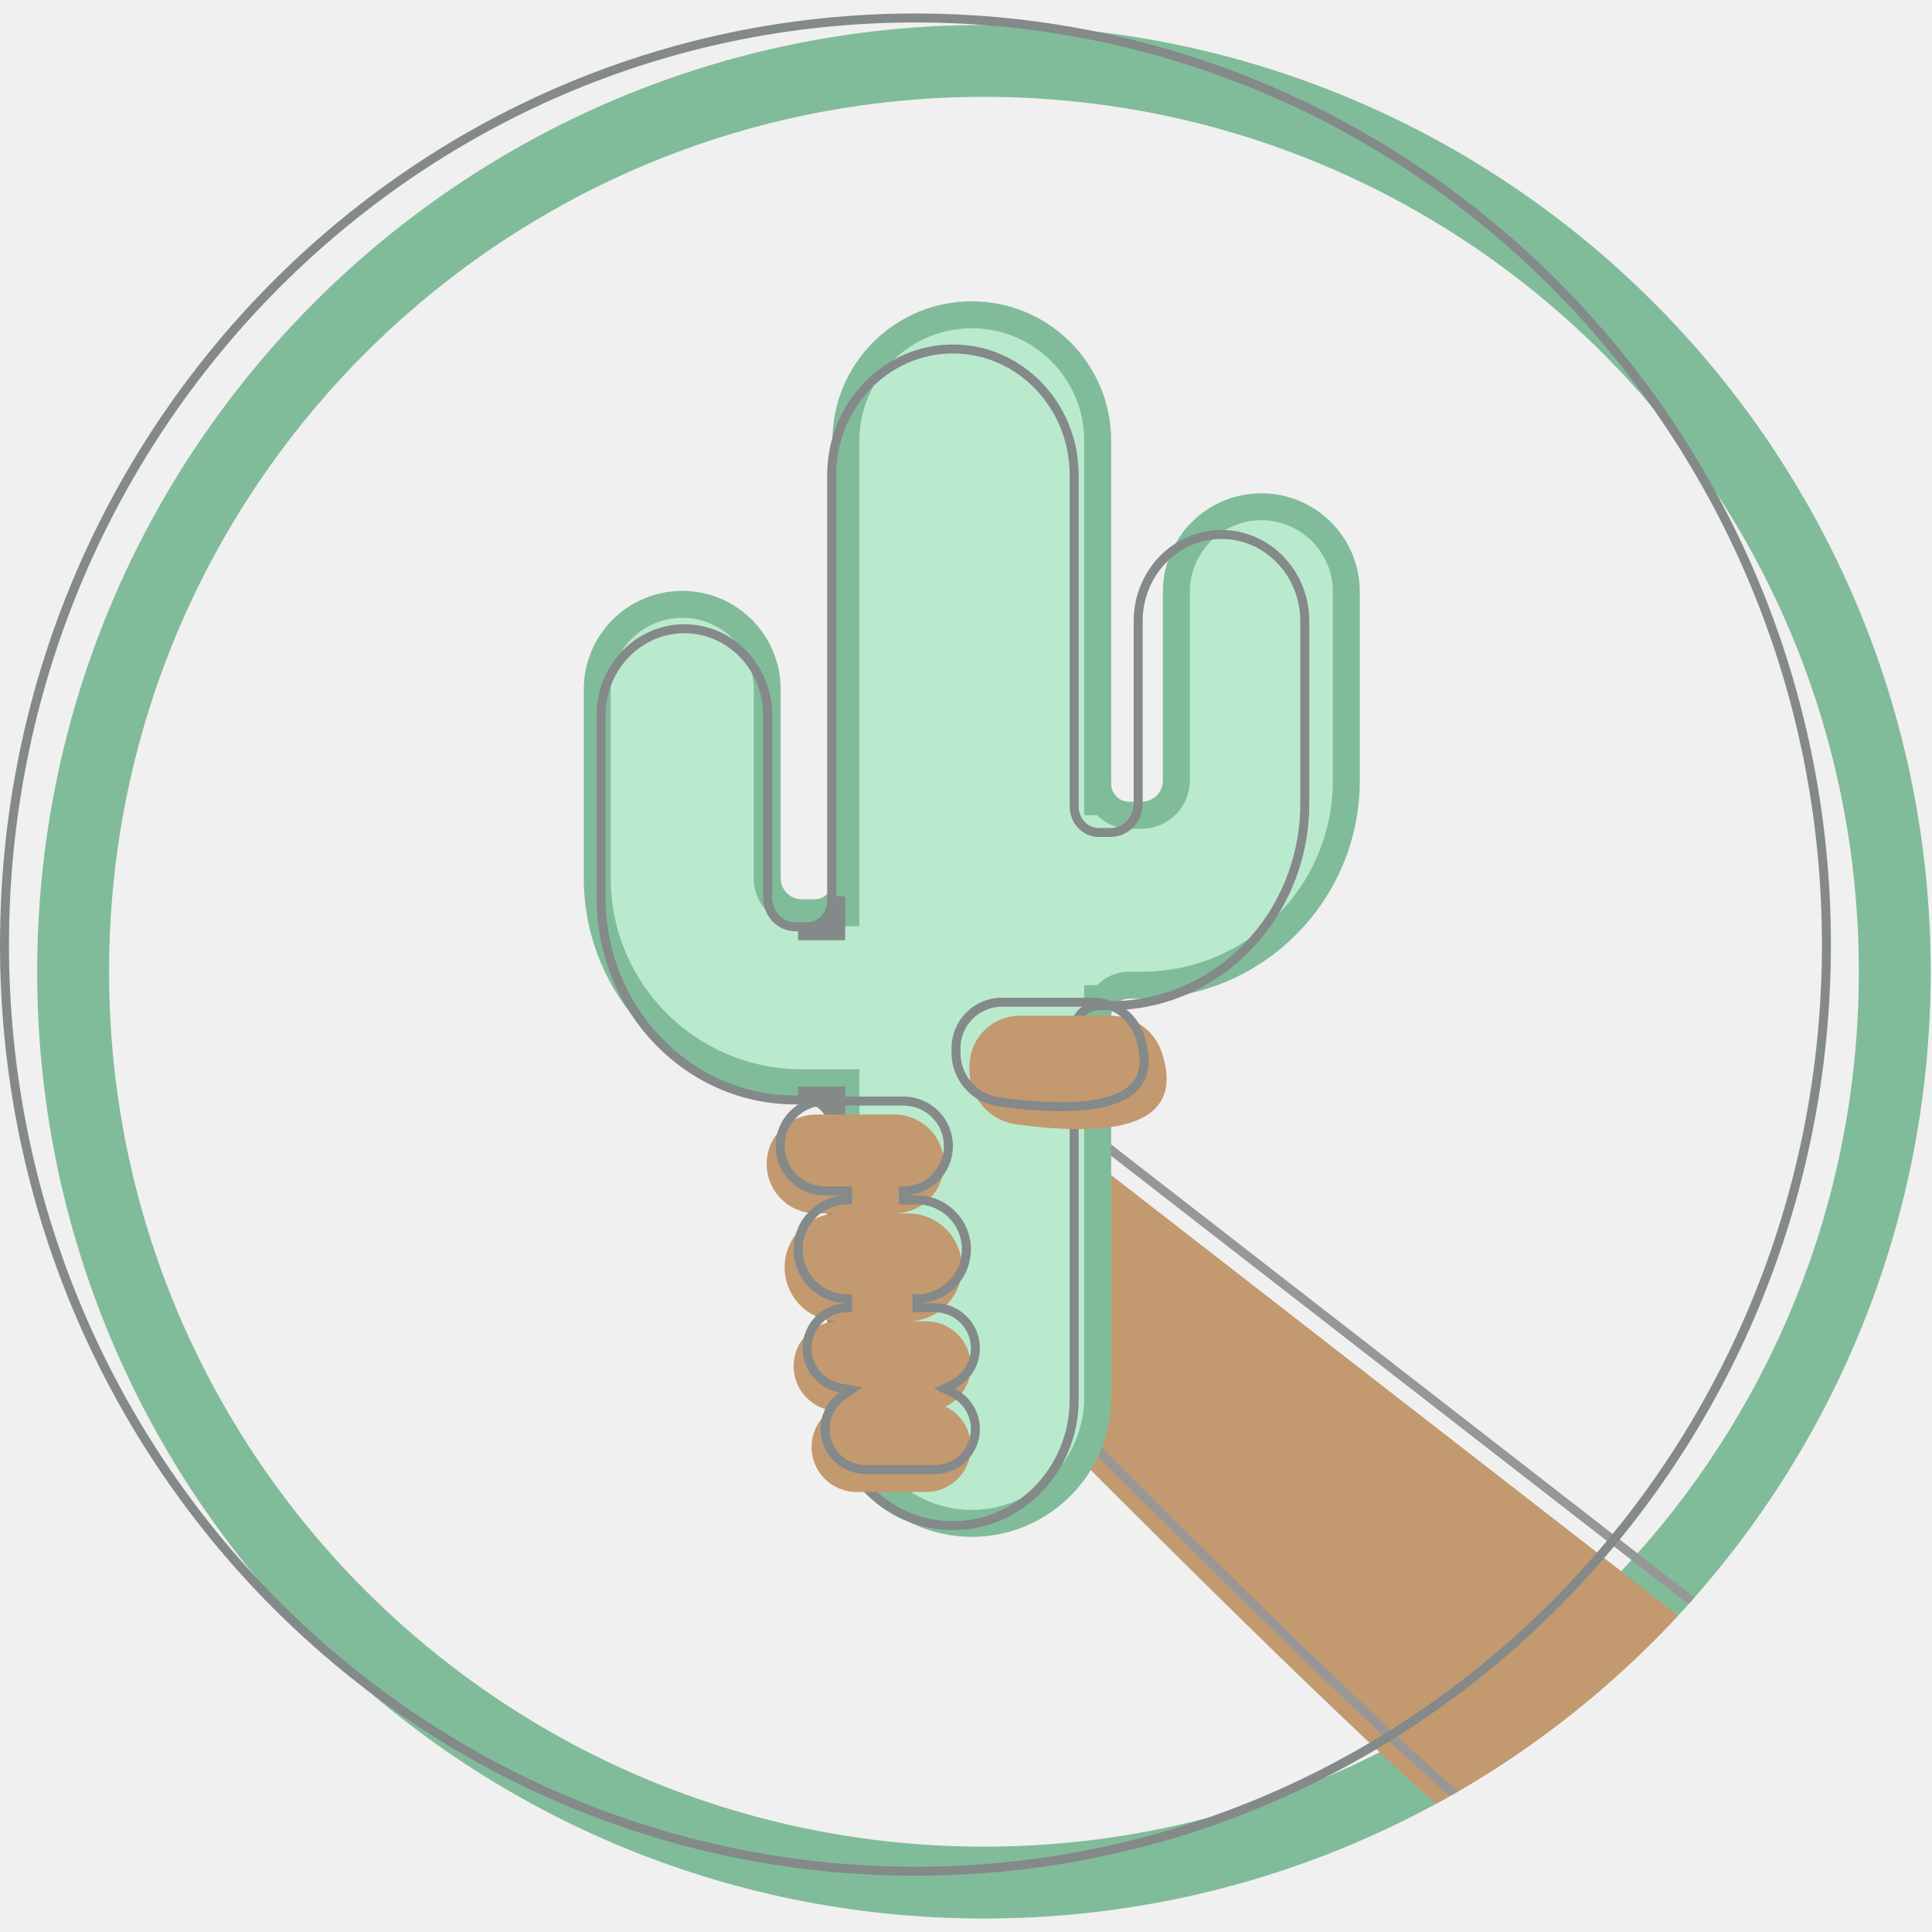
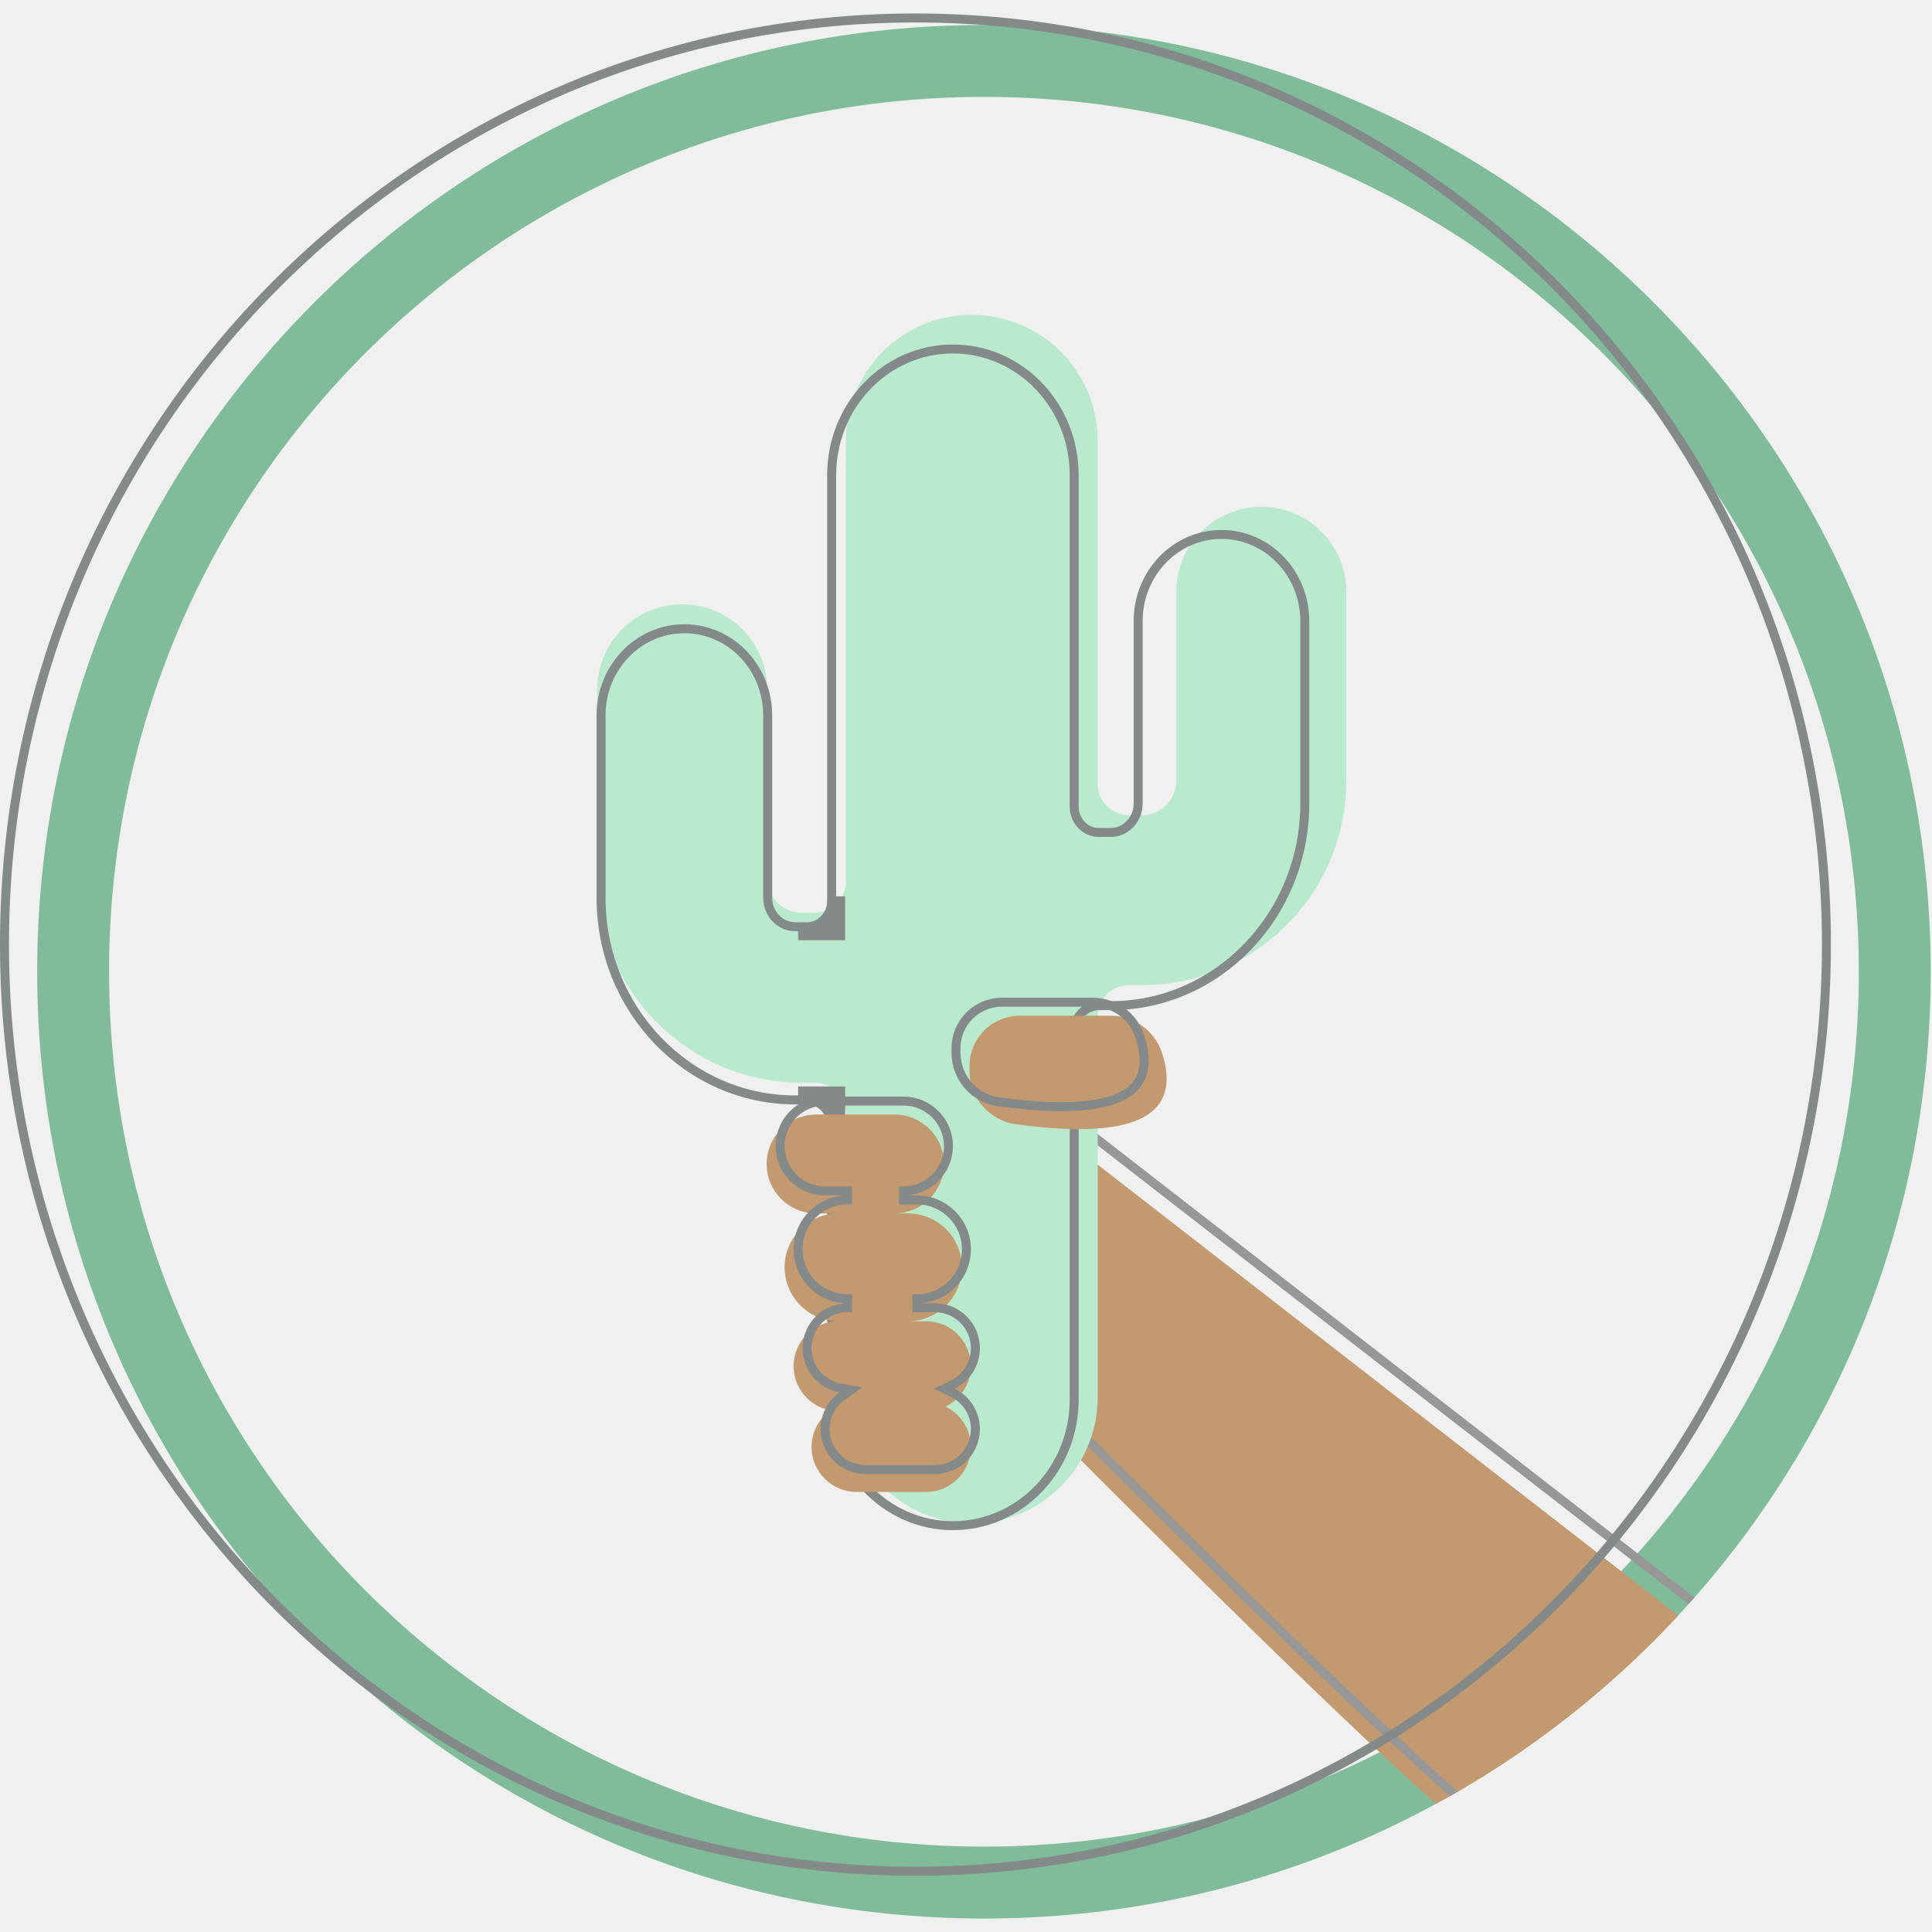
<svg xmlns="http://www.w3.org/2000/svg" xmlns:xlink="http://www.w3.org/1999/xlink" width="215px" height="215px" viewBox="0 0 215 215" version="1.1">
  <defs>
    <circle id="path-1" cx="109.497" cy="106.64" r="105.36" />
    <ellipse id="path-3" cx="101.876" cy="103.618" rx="101.876" ry="103.618" />
  </defs>
  <g id="Share" stroke="none" stroke-width="1" fill="none" fill-rule="evenodd">
    <g id="Group" transform="translate(-0, 1.5)">
      <mask id="mask-2" fill="white">
        <use xlink:href="#path-1" />
      </mask>
      <circle stroke="#80BC99" stroke-width="8" cx="109.497" cy="106.64" r="101.36" />
      <path d="M117.552,124.531 L193.889,183.824 C182.58,203.201 173.391,210.177 166.323,204.751 C159.255,199.326 142.998,183.824 117.552,158.247 L105.889,145.458 L117.552,124.531 Z" id="Path-2" fill="#C3996F" mask="url(#mask-2)" />
      <path d="M118.552,122.531 L194.889,181.824 C183.58,201.201 174.391,208.177 167.323,202.751 C160.255,197.326 143.998,181.824 118.552,156.247 L106.889,143.458 L118.552,122.531 Z" id="Path-2-Copy" stroke="#979797" mask="url(#mask-2)" />
      <mask id="mask-4" fill="white">
        <use xlink:href="#path-3" />
      </mask>
      <ellipse stroke="#84898A" cx="101.876" cy="103.618" rx="101.376" ry="103.118" />
      <g id="Group-2" mask="url(#mask-4)">
        <g transform="translate(66.38913, 33.53125)">
-           <path d="M55.765,55.689 L55.765,52.186 C55.765,54.121 57.333,55.689 59.267,55.689 L60.668,55.689 C62.796,55.689 64.521,53.964 64.521,51.836 L64.521,30.821 C64.521,25.599 68.755,21.365 73.977,21.365 C79.2,21.365 83.434,25.599 83.434,30.821 L83.434,51.836 C83.434,64.409 73.241,74.602 60.668,74.602 L59.267,74.602 C57.333,74.602 55.765,76.17 55.765,78.104 L55.765,74.602 L55.765,120.484 C55.765,128.221 49.492,134.494 41.755,134.494 C34.018,134.494 27.745,128.221 27.745,120.484 L27.745,85.46 L22.842,85.46 C10.269,85.46 0.076,75.267 0.076,62.694 L0.076,41.679 C0.076,36.456 4.31,32.222 9.533,32.222 C14.755,32.222 18.989,36.456 18.989,41.679 L18.989,62.694 C18.989,64.821 20.714,66.546 22.842,66.546 L27.745,66.546 L27.745,14.01 C27.745,6.272 34.018,0 41.755,0 C49.492,0 55.765,6.272 55.765,14.01 L55.765,55.689 L55.765,55.689 Z M23.717,66.546 L24.243,66.546 C26.177,66.546 27.745,64.978 27.745,63.044 L27.745,66.546 L23.717,66.546 Z M23.717,85.46 L24.243,85.46 C26.177,85.46 27.745,87.028 27.745,88.962 L27.745,85.46 L23.717,85.46 Z" id="Shape" stroke="#80BC99" stroke-width="3" fill="#BAEACE" fill-rule="evenodd" />
+           <path d="M55.765,55.689 L55.765,52.186 C55.765,54.121 57.333,55.689 59.267,55.689 L60.668,55.689 C62.796,55.689 64.521,53.964 64.521,51.836 L64.521,30.821 C64.521,25.599 68.755,21.365 73.977,21.365 C79.2,21.365 83.434,25.599 83.434,30.821 L83.434,51.836 C83.434,64.409 73.241,74.602 60.668,74.602 L59.267,74.602 C57.333,74.602 55.765,76.17 55.765,78.104 L55.765,74.602 L55.765,120.484 C55.765,128.221 49.492,134.494 41.755,134.494 C34.018,134.494 27.745,128.221 27.745,120.484 L27.745,85.46 L22.842,85.46 C10.269,85.46 0.076,75.267 0.076,62.694 L0.076,41.679 C0.076,36.456 4.31,32.222 9.533,32.222 C14.755,32.222 18.989,36.456 18.989,41.679 L18.989,62.694 C18.989,64.821 20.714,66.546 22.842,66.546 L27.745,66.546 L27.745,14.01 C27.745,6.272 34.018,0 41.755,0 C49.492,0 55.765,6.272 55.765,14.01 L55.765,55.689 L55.765,55.689 Z M23.717,66.546 L24.243,66.546 C26.177,66.546 27.745,64.978 27.745,63.044 L27.745,66.546 L23.717,66.546 Z M23.717,85.46 L24.243,85.46 C26.177,85.46 27.745,87.028 27.745,88.962 L27.745,85.46 L23.717,85.46 Z" id="Shape" stroke="none" fill="#BAEACE" fill-rule="evenodd" />
          <path d="M53.149,54.725 C53.149,56.323 54.384,57.609 55.898,57.609 L57.197,57.609 C58.89,57.609 60.27,56.171 60.27,54.387 L60.27,34.083 C60.27,28.765 64.416,24.446 69.541,24.446 C74.666,24.446 78.811,28.765 78.811,34.083 L78.811,54.387 C78.811,66.807 69.139,76.883 57.197,76.883 L55.898,76.883 C54.384,76.883 53.149,78.17 53.149,79.767 L53.149,120.714 C53.149,128.461 47.113,134.75 39.656,134.75 C32.199,134.75 26.162,128.461 26.162,120.714 L26.162,87.373 L22.114,87.373 C10.172,87.373 0.5,77.297 0.5,64.877 L0.5,44.573 C0.5,39.256 4.646,34.937 9.771,34.937 C14.895,34.937 19.041,39.256 19.041,44.573 L19.041,64.877 C19.041,66.662 20.422,68.1 22.114,68.1 L26.162,68.1 L26.162,17.84 C26.162,10.092 32.199,3.804 39.656,3.804 C47.113,3.804 53.149,10.092 53.149,17.84 L53.149,54.725 Z M22.927,68.1 L23.414,68.1 C24.927,68.1 26.162,66.813 26.162,65.216 L27.162,65.216 L27.162,69.1 L22.927,69.1 L22.927,68.1 Z M22.927,86.373 L27.162,86.373 L27.162,90.257 L26.162,90.257 C26.162,88.66 24.927,87.373 23.414,87.373 L22.927,87.373 L22.927,86.373 Z" id="Shape-Copy" stroke="#84898A" stroke-width="1" fill="none" />
        </g>
      </g>
      <path d="M105.227,155.031 C106.895,155.842 108.045,157.552 108.045,159.531 C108.045,162.293 105.806,164.531 103.045,164.531 L95.316,164.531 C92.554,164.531 90.316,162.293 90.316,159.531 C90.316,157.847 91.148,156.358 92.424,155.452 C90.088,155.031 88.316,152.988 88.316,150.531 C88.316,147.77 90.554,145.531 93.316,145.531 C90.002,145.531 87.316,142.845 87.316,139.531 C87.316,136.218 90.002,133.531 93.316,133.531 L90.816,133.531 C87.778,133.531 85.316,131.069 85.316,128.031 C85.316,124.994 87.778,122.531 90.816,122.531 L99.545,122.531 C102.582,122.531 105.045,124.994 105.045,128.031 C105.045,131.069 102.582,133.531 99.545,133.531 L101.045,133.531 C104.359,133.531 107.045,136.218 107.045,139.531 C107.045,142.845 104.359,145.531 101.045,145.531 L103.045,145.531 C105.806,145.531 108.045,147.77 108.045,150.531 C108.045,152.51 106.895,154.221 105.227,155.031 Z" id="Combined-Shape" fill="#C3996F" mask="url(#mask-4)" />
      <path d="M106.008,153.481 L105.083,153.031 L106.008,152.582 C107.547,151.834 108.545,150.272 108.545,148.531 C108.545,146.046 106.53,144.031 104.045,144.031 L102.045,144.031 L102.045,143.031 C105.082,143.031 107.545,140.569 107.545,137.531 C107.545,134.494 105.082,132.031 102.045,132.031 L100.545,132.031 L100.545,131.031 C103.306,131.031 105.545,128.793 105.545,126.031 C105.545,123.27 103.306,121.031 100.545,121.031 L91.816,121.031 C89.054,121.031 86.816,123.27 86.816,126.031 C86.816,128.793 89.054,131.031 91.816,131.031 L94.316,131.031 L94.316,132.031 C91.278,132.031 88.816,134.494 88.816,137.531 C88.816,140.569 91.278,143.031 94.316,143.031 L94.316,144.031 C91.83,144.031 89.816,146.046 89.816,148.531 C89.816,150.717 91.386,152.577 93.512,152.96 L94.683,153.171 L93.713,153.86 C92.532,154.699 91.816,156.055 91.816,157.531 C91.816,160.017 93.83,162.031 96.316,162.031 L104.045,162.031 C106.53,162.031 108.545,160.017 108.545,157.531 C108.545,155.79 107.547,154.229 106.008,153.481 Z" id="Combined-Shape-Copy" stroke="#84898A" mask="url(#mask-4)" />
      <path d="M113.5,111.531 L123.608,111.531 C126.21,111.531 128.516,113.209 129.317,115.685 C130.4,119.034 129.758,121.39 127.389,122.753 C124.755,124.27 119.984,124.557 113.078,123.615 C110.105,123.209 107.889,120.67 107.889,117.67 L107.889,117.142 C107.889,114.043 110.401,111.531 113.5,111.531 Z" id="Rectangle-Copy-3" fill="#C3996F" mask="url(#mask-4)" />
      <path d="M111.5,110.031 C108.677,110.031 106.389,112.32 106.389,115.142 L106.389,115.67 C106.389,118.42 108.421,120.748 111.146,121.119 C117.951,122.048 122.627,121.766 125.14,120.32 C127.283,119.087 127.857,116.981 126.841,113.839 C126.107,111.569 123.993,110.031 121.608,110.031 L111.5,110.031 Z" id="Rectangle-Copy-4" stroke="#84898A" mask="url(#mask-4)" />
    </g>
  </g>
</svg>
